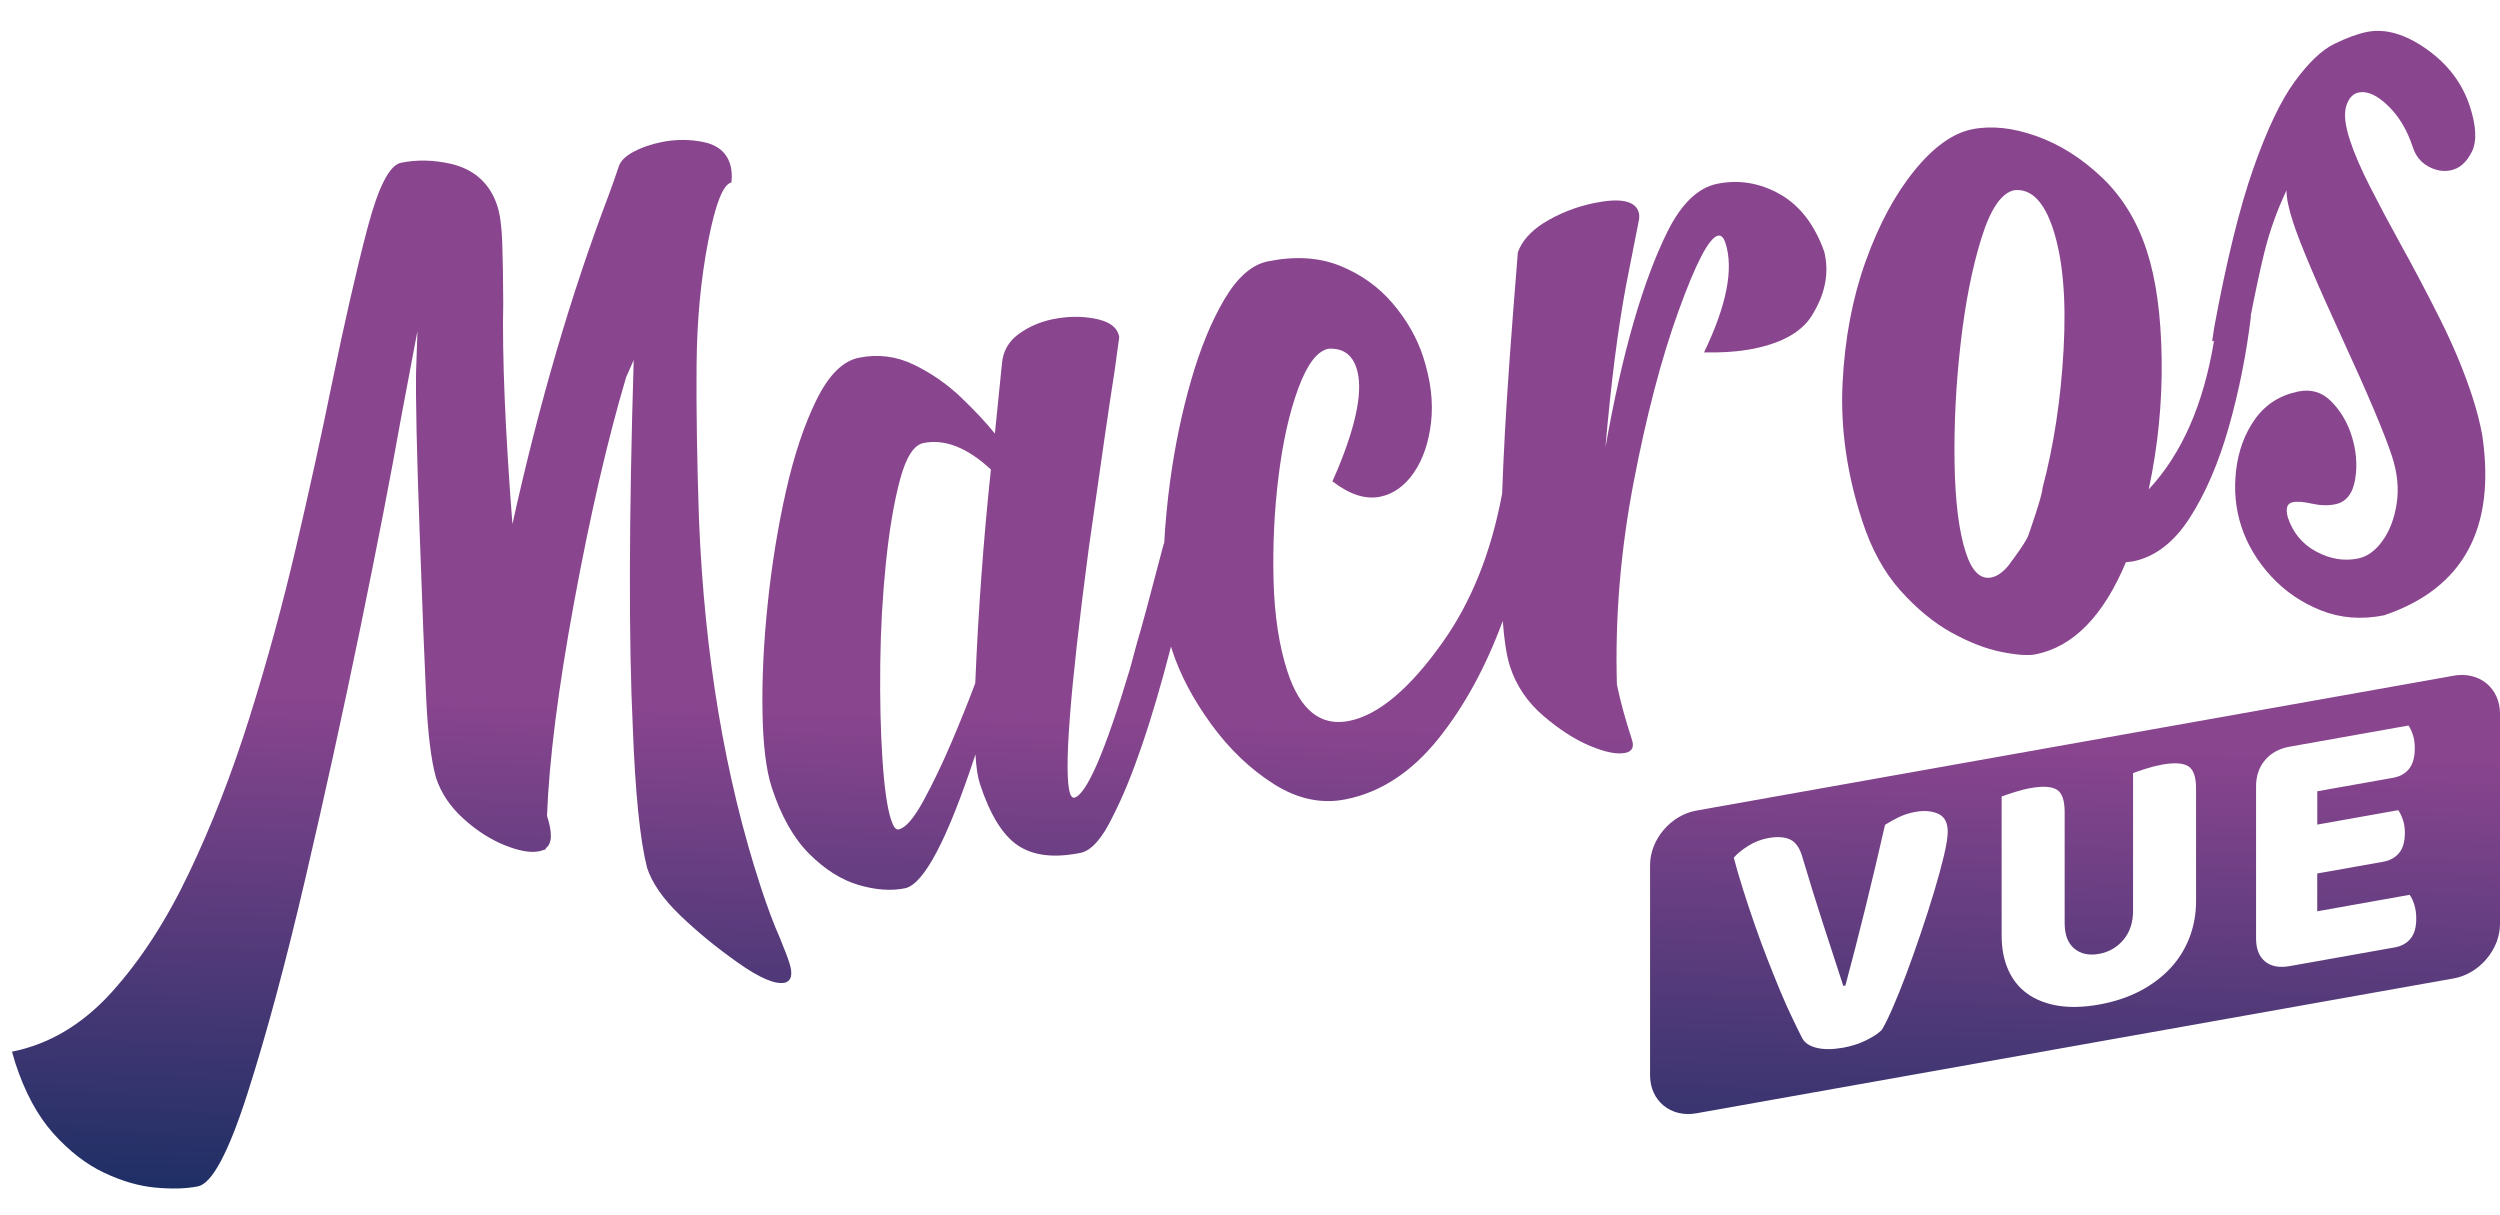
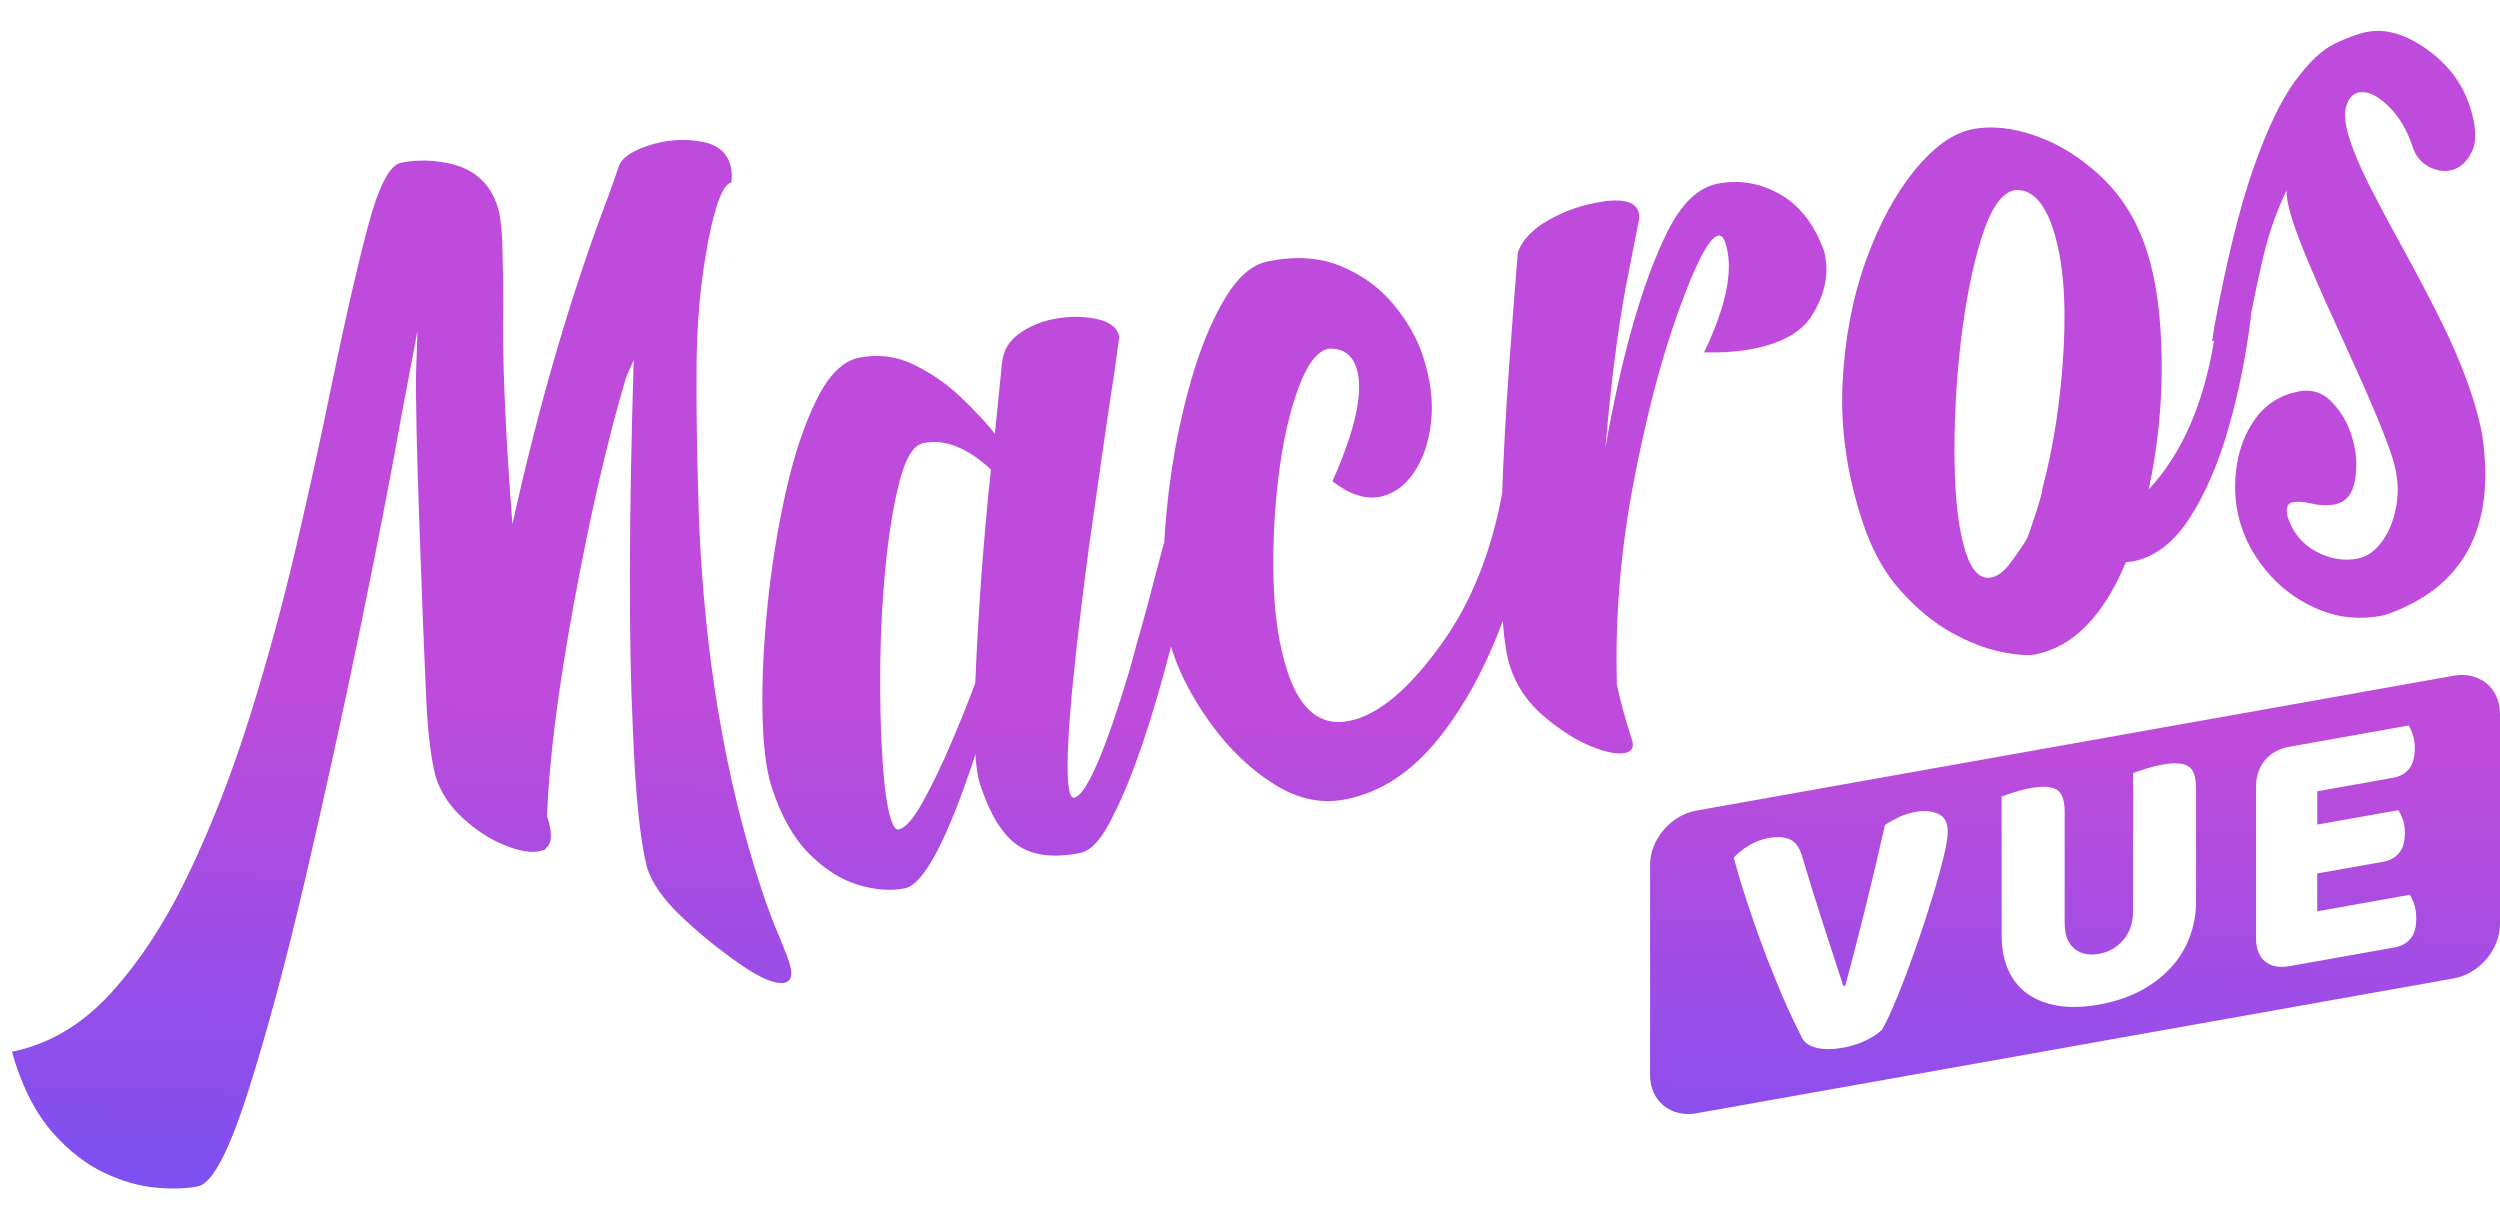
<svg xmlns="http://www.w3.org/2000/svg" xml:space="preserve" style="enable-background:new 0 0 815.39 395.96" viewBox="0 0 815.39 395.96">
  <linearGradient id="a" x1="414.794" x2="422.84" y1="406.337" y2="134.094" gradientUnits="userSpaceOnUse">
-     <stop offset="0" style="stop-color:#192e63" />
-     <stop offset=".628" style="stop-color:#8a458f" />
+     <stop offset="0" style="stop-color:#7950f2" />
+     <stop offset=".628" style="stop-color:#be4bdb" />
  </linearGradient>
  <path d="M547.47 101.41c5.65-15.64 9.93-23.83 12.85-24.55 1.05-.21 1.85.58 2.44 2.37 2.75 8.43.42 20.34-6.98 35.72 6.24.1 11.62-.3 16.15-1.22 9.92-2 16.43-5.91 19.55-11.71 3.95-6.65 5.12-13.29 3.52-19.91-3.18-8.89-8.03-15.16-14.55-18.82-6.52-3.65-13.31-4.77-20.35-3.35-6.26 1.26-11.66 6.44-16.21 15.53-8.06 16.2-14.82 39.69-20.27 70.48 1.8-20.92 4.05-38.6 6.76-53.04l4.19-21.27c.15-.98.09-1.85-.16-2.62-1.25-3.56-6.01-4.5-14.27-2.84-6.09 1.23-11.72 3.46-16.88 6.68-4.2 2.75-6.93 5.89-8.2 9.41-2.13 26.17-3.54 45.86-4.24 59.07-.38 7-.67 13.54-.89 19.64-3.55 19.11-10.01 35.27-19.38 48.48-10.76 15.18-20.93 23.73-30.5 25.67-9.31 1.88-16.02-3.5-20.15-16.15-2.71-8.3-4.22-18.18-4.52-29.63-.3-11.44.24-22.79 1.63-34.03 1.39-11.24 3.53-20.8 6.44-28.67 2.9-7.87 6.18-12.18 9.83-12.91 4.65-.25 7.69 1.85 9.15 6.32 2.21 6.77.17 17.74-6.1 32.89l-1.75 4.03c5.59 4.32 10.77 6 15.55 5.03 4.34-.88 8.01-3.49 11-7.84s4.86-9.83 5.62-16.45c.76-6.62-.11-13.77-2.61-21.43-2-6.13-5.3-11.9-9.89-17.31-4.59-5.4-10.3-9.49-17.14-12.27-6.84-2.77-14.69-3.26-23.56-1.47-5.22 1.05-9.95 5.18-14.19 12.36-4.24 7.19-7.86 15.99-10.86 26.4-3 10.41-5.27 21.29-6.82 32.63-.97 7.15-1.63 14.02-1.97 20.62l-.13.03c-4.62 17.68-7.49 28.34-8.63 31.97l-2.39 8.86c-8.17 27.25-14.27 41.28-18.26 42.09-.56-.02-.99-.48-1.29-1.37-2.12-6.51-.1-33.14 6.08-79.87 4.12-29.15 6.94-48.52 8.46-58.08.96-7 1.45-10.61 1.48-10.82.02-.21-.05-.57-.22-1.08-.83-2.55-3.42-4.24-7.77-5.07-4.35-.82-8.87-.76-13.57.18-4.18.84-7.9 2.45-11.16 4.81-3.26 2.37-5.09 5.49-5.49 9.38l-2.33 23.14c-2.82-3.52-6.48-7.44-11-11.77-4.52-4.33-9.64-7.89-15.37-10.68-5.73-2.79-11.73-3.56-17.99-2.29-5.22 1.05-9.83 5.63-13.82 13.72s-7.31 18.02-9.96 29.79c-2.65 11.77-4.64 24.02-5.96 36.74-1.32 12.73-1.89 24.49-1.7 35.28.18 10.78 1.19 18.99 3.02 24.61 3.04 9.33 7.11 16.54 12.2 21.64 5.1 5.1 10.44 8.48 16.03 10.15 5.6 1.66 10.66 2.03 15.18 1.12 6.18-1.25 13.85-15.8 23.03-43.66.25 4.17.73 7.34 1.43 9.51 3.29 10.09 7.43 16.82 12.42 20.17 4.99 3.35 11.79 4.16 20.4 2.42 3.56-.72 7.09-4.7 10.57-11.94 6.28-12.22 12.6-30.68 18.97-55.37.12.41.23.83.36 1.22 2.63 8.05 6.91 16.14 12.85 24.27 5.94 8.13 12.76 14.61 20.46 19.46 7.7 4.85 15.5 6.47 23.42 4.87 11.4-2.3 21.47-8.93 30.23-19.89 8.37-10.48 15.33-23.24 20.87-38.25.5 6.57 1.29 11.53 2.38 14.87 2.04 6.26 5.67 11.62 10.88 16.08 5.21 4.46 10.29 7.73 15.22 9.79 4.94 2.07 8.76 2.83 11.45 2.28l.39-.08c1.96-.54 2.56-1.95 1.81-4.25-2.25-6.9-3.88-12.9-4.9-18.01-.62-21.52 1.16-43.29 5.34-65.31 4.2-22.03 9.11-40.86 14.77-56.5zM318.09 222.79c-2.07 5.59-4.63 11.96-7.67 19.12-3.04 7.15-6.13 13.59-9.27 19.33-3.14 5.74-5.83 8.84-8.1 9.29-.87.18-1.67-.88-2.43-3.18-1.25-3.83-2.19-10.39-2.8-19.66-.61-9.27-.85-19.6-.72-31 .13-11.39.75-22.44 1.85-33.15 1.1-10.71 2.63-19.73 4.59-27.08 1.96-7.34 4.51-11.33 7.64-11.96 6.96-1.41 14.29 1.47 22.01 8.63-2.43 22.96-4.13 46.18-5.1 69.66z" style="fill:url(#a)" />
  <linearGradient id="b" x1="697.634" x2="705.68" y1="414.697" y2="142.454" gradientUnits="userSpaceOnUse">
-     <stop offset="0" style="stop-color:#192e63" />
-     <stop offset=".628" style="stop-color:#8a458f" />
+     <stop offset="0" style="stop-color:#7950f2" />
+     <stop offset=".628" style="stop-color:#be4bdb" />
  </linearGradient>
  <path d="M619.83 192.6c5.32 5.94 10.87 10.51 16.63 13.7 5.77 3.19 11.19 5.3 16.25 6.32 5.06 1.02 8.81 1.28 11.25.79 12.26-2.48 22.07-12.49 29.42-30.04l2.28-.26c7.22-1.46 13.41-6.21 18.58-14.27 5.16-8.05 9.39-17.9 12.69-29.53 3.3-11.63 5.71-23.65 7.22-36.08l-.12.02c1.62-8.34 3.12-15.33 4.5-20.93 1.7-6.88 4.11-13.63 7.23-20.25-.03 2.46.68 5.92 2.14 10.4 2.29 7.03 7.65 19.7 16.08 38.01 8.43 18.32 13.83 31.11 16.2 38.39 1.75 5.37 2.26 10.48 1.52 15.32-.74 4.85-2.27 8.91-4.59 12.16-2.32 3.26-5 5.2-8.05 5.82-4.53.91-9.06.16-13.6-2.26-4.54-2.42-7.65-6.18-9.31-11.29-.74-2.84-.2-4.45 1.63-4.82 1.48-.3 3.57-.14 6.27.47 2.7.61 5.23.68 7.58.21 3.56-.72 5.74-3.44 6.52-8.16.78-4.72.36-9.57-1.27-14.55-1.38-4.22-3.55-7.83-6.52-10.84-2.98-3.01-6.55-4.09-10.73-3.25-6 1.21-10.7 4.21-14.11 8.98-3.4 4.77-5.47 10.37-6.21 16.78-.74 6.41-.17 12.49 1.71 18.24 1.92 5.88 5.14 11.29 9.67 16.23 4.53 4.94 9.99 8.67 16.38 11.2 6.38 2.52 13.23 3.05 20.54 1.57 25.88-8.77 36.53-28.41 31.96-58.95-.77-4.06-1.84-8.2-3.22-12.42-2.62-8.05-6.07-16.34-10.33-24.87-4.27-8.54-8.64-16.84-13.13-24.93-3.65-6.61-6.94-12.83-9.9-18.63-2.96-5.8-5.15-10.87-6.56-15.22-1.59-4.85-1.98-8.55-1.18-11.1.79-2.54 2.15-4.01 4.06-4.4 2.78-.56 5.96.87 9.54 4.31 3.57 3.43 6.28 7.96 8.11 13.57.92 2.81 2.59 4.89 5.03 6.24 2.43 1.34 4.86 1.77 7.3 1.28 2.87-.58 5.16-2.58 6.88-5.99 1.72-3.41 1.51-8.37-.61-14.89-2.46-7.54-7.18-13.76-14.16-18.69-6.98-4.92-13.47-6.78-19.48-5.56-2.95.6-6.47 1.89-10.55 3.87-4.08 1.98-8.4 6.09-12.95 12.32-4.55 6.23-9.06 15.72-13.53 28.47-4.46 12.75-8.71 30.01-12.73 51.8l-.65 4.42.6-.11c-3.42 20.72-10.51 36.86-21.29 48.41 3.01-14.09 4.42-28.26 4.22-42.52-.2-14.26-1.82-26.05-4.87-35.37-3.12-9.58-7.98-17.52-14.58-23.81-6.6-6.29-13.74-10.8-21.45-13.54-7.7-2.73-14.69-3.47-20.95-2.2s-12.54 5.77-18.82 13.5c-6.29 7.74-11.58 17.59-15.88 29.56-4.3 11.97-6.81 25.24-7.53 39.81-.71 14.58 1.41 29.47 6.36 44.68 3.01 9.31 7.19 16.94 12.51 22.88zm19.65-80.67c1.52-13.24 3.78-24.66 6.77-34.25 2.99-9.59 6.57-14.81 10.75-15.65 5.47-.56 9.69 3.7 12.65 12.76 3.16 9.71 4.3 22.73 3.41 39.04-.89 16.31-3.19 31.45-6.89 45.41-.02 2.38-4.57 15.24-4.57 15.24-.56 1.85-4.23 6.91-6.64 10.11-1.81 2.14-3.63 3.39-5.45 3.75-3.57.72-6.35-1.98-8.35-8.12-2.25-6.9-3.47-16.69-3.67-29.39-.19-12.69.47-25.65 1.99-38.9z" style="fill:url(#b)" />
  <linearGradient id="c" x1="129.003" x2="137.049" y1="397.89" y2="125.647" gradientUnits="userSpaceOnUse">
-     <stop offset="0" style="stop-color:#192e63" />
-     <stop offset=".628" style="stop-color:#8a458f" />
+     <stop offset="0" style="stop-color:#7950f2" />
+     <stop offset=".628" style="stop-color:#be4bdb" />
  </linearGradient>
  <path d="m255.33 308.38-.88-2.27c-2.02-4.49-4.16-10.19-6.41-17.09-11.58-35.52-18.27-75.36-20.06-119.52-.65-19.34-.91-36.2-.79-50.6.13-14.39 1.38-27.75 3.76-40.08 2.38-12.33 4.92-18.76 7.61-19.31.25-2.37.1-4.38-.44-6.04-1.25-3.83-4.13-6.21-8.65-7.14-4.52-.92-9.09-.92-13.69.01-3.48.7-6.54 1.76-9.18 3.18-2.65 1.42-4.25 3.04-4.82 4.85-.57 1.82-1.66 4.93-3.28 9.35-12.23 32.15-22.69 67.9-31.37 107.23-2.36-30.57-3.36-54.67-3-72.31-.03-7.76-.13-14.27-.32-19.54s-.72-9.25-1.6-11.94c-2.38-7.28-7.39-11.85-15.04-13.71-5.71-1.3-11.17-1.42-16.39-.36-3.74.76-7.38 7.86-10.92 21.3-3.55 13.44-7.45 30.54-11.72 51.28-3.34 16.47-7.21 34.07-11.58 52.79a766.233 766.233 0 0 1-15.15 55.46c-5.73 18.25-12.31 35.17-19.75 50.76-7.43 15.6-15.87 28.6-25.31 39.02-9.44 10.42-20.25 16.86-32.43 19.31l1.06 3.67c3.13 9.58 7.27 17.25 12.44 23.02 5.17 5.76 10.69 10.03 16.55 12.8 5.86 2.76 11.49 4.39 16.88 4.86 5.39.48 9.96.34 13.7-.42 4.61-.93 10-11.04 16.18-30.33s12.47-42.65 18.87-70.09a3186.4 3186.4 0 0 0 17.95-81.85c5.57-27.14 10.02-50.09 13.35-68.88l5.25-27.82-.44 13.16c-.16 8.89.21 26.1 1.13 51.65.91 25.55 1.64 43.99 2.18 55.32.54 11.33 1.6 19.83 3.17 25.5 1.62 4.99 4.58 9.43 8.87 13.33 4.28 3.9 8.78 6.81 13.48 8.71 4.7 1.91 8.49 2.58 11.36 2l2.03-.61.14-.44c2.02-1.5 2.13-4.99.34-10.48.68-18.11 3.62-41.35 8.84-69.7s10.87-52.81 16.96-73.38l2.48-5.61c-1.56 51.52-1.66 91.43-.3 119.76.8 21.49 2.35 36.77 4.65 45.83 1.62 4.99 5.21 10.16 10.76 15.5 5.54 5.35 11.84 10.51 18.89 15.49 7.05 4.98 12.14 7.15 15.27 6.52 2.22-.59 2.7-2.8 1.45-6.63-.63-1.92-1.32-3.76-2.08-5.51z" style="fill:url(#c)" />
  <linearGradient id="d" x1="673.172" x2="681.219" y1="413.974" y2="141.731" gradientUnits="userSpaceOnUse">
-     <stop offset="0" style="stop-color:#192e63" />
-     <stop offset=".628" style="stop-color:#8a458f" />
+     <stop offset="0" style="stop-color:#7950f2" />
+     <stop offset=".628" style="stop-color:#be4bdb" />
  </linearGradient>
  <path d="m800.31 220.38-247.05 44c-8.32 1.48-15.08 9.43-15.08 17.75v68.59c0 8.33 6.76 13.87 15.08 12.39l247.05-44c8.33-1.48 15.08-9.43 15.08-17.76v-68.59c0-8.32-6.74-13.87-15.08-12.38zm-166.27 58.65c-.82 3.45-1.88 7.34-3.18 11.68a416.41 416.41 0 0 1-4.36 13.6c-1.6 4.73-3.2 9.22-4.79 13.49-1.6 4.26-3.12 8.02-4.56 11.28-1.44 3.26-2.57 5.54-3.42 6.87-1.11 1.11-2.81 2.23-5.08 3.35-2.29 1.13-4.8 1.93-7.54 2.42-3.33.59-6.17.61-8.52.06-2.35-.56-3.95-1.61-4.79-3.17-.85-1.67-1.92-3.83-3.18-6.48-1.27-2.64-2.61-5.6-3.97-8.88-1.37-3.29-2.77-6.78-4.21-10.46-1.44-3.69-2.82-7.47-4.16-11.31a415.94 415.94 0 0 1-3.76-11.32c-1.18-3.7-2.19-7.17-3.04-10.42 1.11-1.3 2.69-2.59 4.74-3.87 2.06-1.28 4.27-2.14 6.6-2.55 2.95-.52 5.33-.34 7.15.54 1.82.89 3.17 2.92 4.01 6.1 2.16 7.25 4.31 14.19 6.46 20.82 2.16 6.63 4.41 13.56 6.76 20.77l.69-.12c2.08-7.75 4.25-16.17 6.5-25.28 2.26-9.12 4.39-18.16 6.42-27.13 1.44-.91 2.96-1.75 4.56-2.53 1.6-.76 3.4-1.34 5.43-1.7 2.86-.51 5.33-.29 7.39.65 2.06.94 3.07 2.88 3.07 5.81-.01 1.74-.4 4.35-1.22 7.78zm82.22 14.78c0 4.24-.71 8.24-2.15 11.99a30.832 30.832 0 0 1-6.26 10.02c-2.75 2.93-6.07 5.42-9.98 7.46-3.92 2.03-8.36 3.49-13.31 4.37-4.97.88-9.4 1.01-13.31.37-3.92-.65-7.25-1.95-9.99-3.9-2.73-1.96-4.83-4.56-6.26-7.79-1.44-3.24-2.15-6.98-2.15-11.22v-45.32c.91-.35 2.28-.83 4.11-1.41 1.82-.58 3.62-1.04 5.38-1.35 3.92-.7 6.74-.52 8.47.5 1.73 1.04 2.59 3.48 2.59 7.32v36.22c0 3.79 1.04 6.55 3.13 8.3 2.08 1.74 4.76 2.33 8.03 1.75 3.26-.58 5.94-2.12 8.02-4.61 2.09-2.5 3.13-5.63 3.13-9.42v-44.94c.92-.35 2.29-.83 4.11-1.41 1.82-.58 3.62-1.04 5.39-1.36 3.92-.7 6.73-.52 8.46.5 1.73 1.04 2.59 3.48 2.59 7.32v36.61zm69.98 12.3c-1.24 1.53-2.97 2.49-5.18 2.89l-34.27 6.1c-3.39.6-6.07.1-8.03-1.52-1.95-1.6-2.93-4.11-2.93-7.49v-49.64c0-3.39.98-6.24 2.93-8.54 1.96-2.31 4.64-3.77 8.03-4.38l38.77-6.9c.51.76.99 1.77 1.41 3.03.42 1.27.63 2.72.63 4.34 0 2.93-.62 5.18-1.85 6.75-1.25 1.55-2.98 2.53-5.19 2.92l-24.77 4.41v10.87l26.42-4.71c.53.76 1.02 1.76 1.47 3.02.46 1.25.68 2.7.68 4.33 0 2.93-.63 5.15-1.91 6.65-1.27 1.5-2.99 2.44-5.14 2.82l-21.53 3.83v12.33l30.14-5.37c.6.82 1.1 1.88 1.52 3.21.42 1.33.63 2.81.63 4.43.03 2.9-.59 5.1-1.83 6.62z" style="fill:url(#d)" />
</svg>
